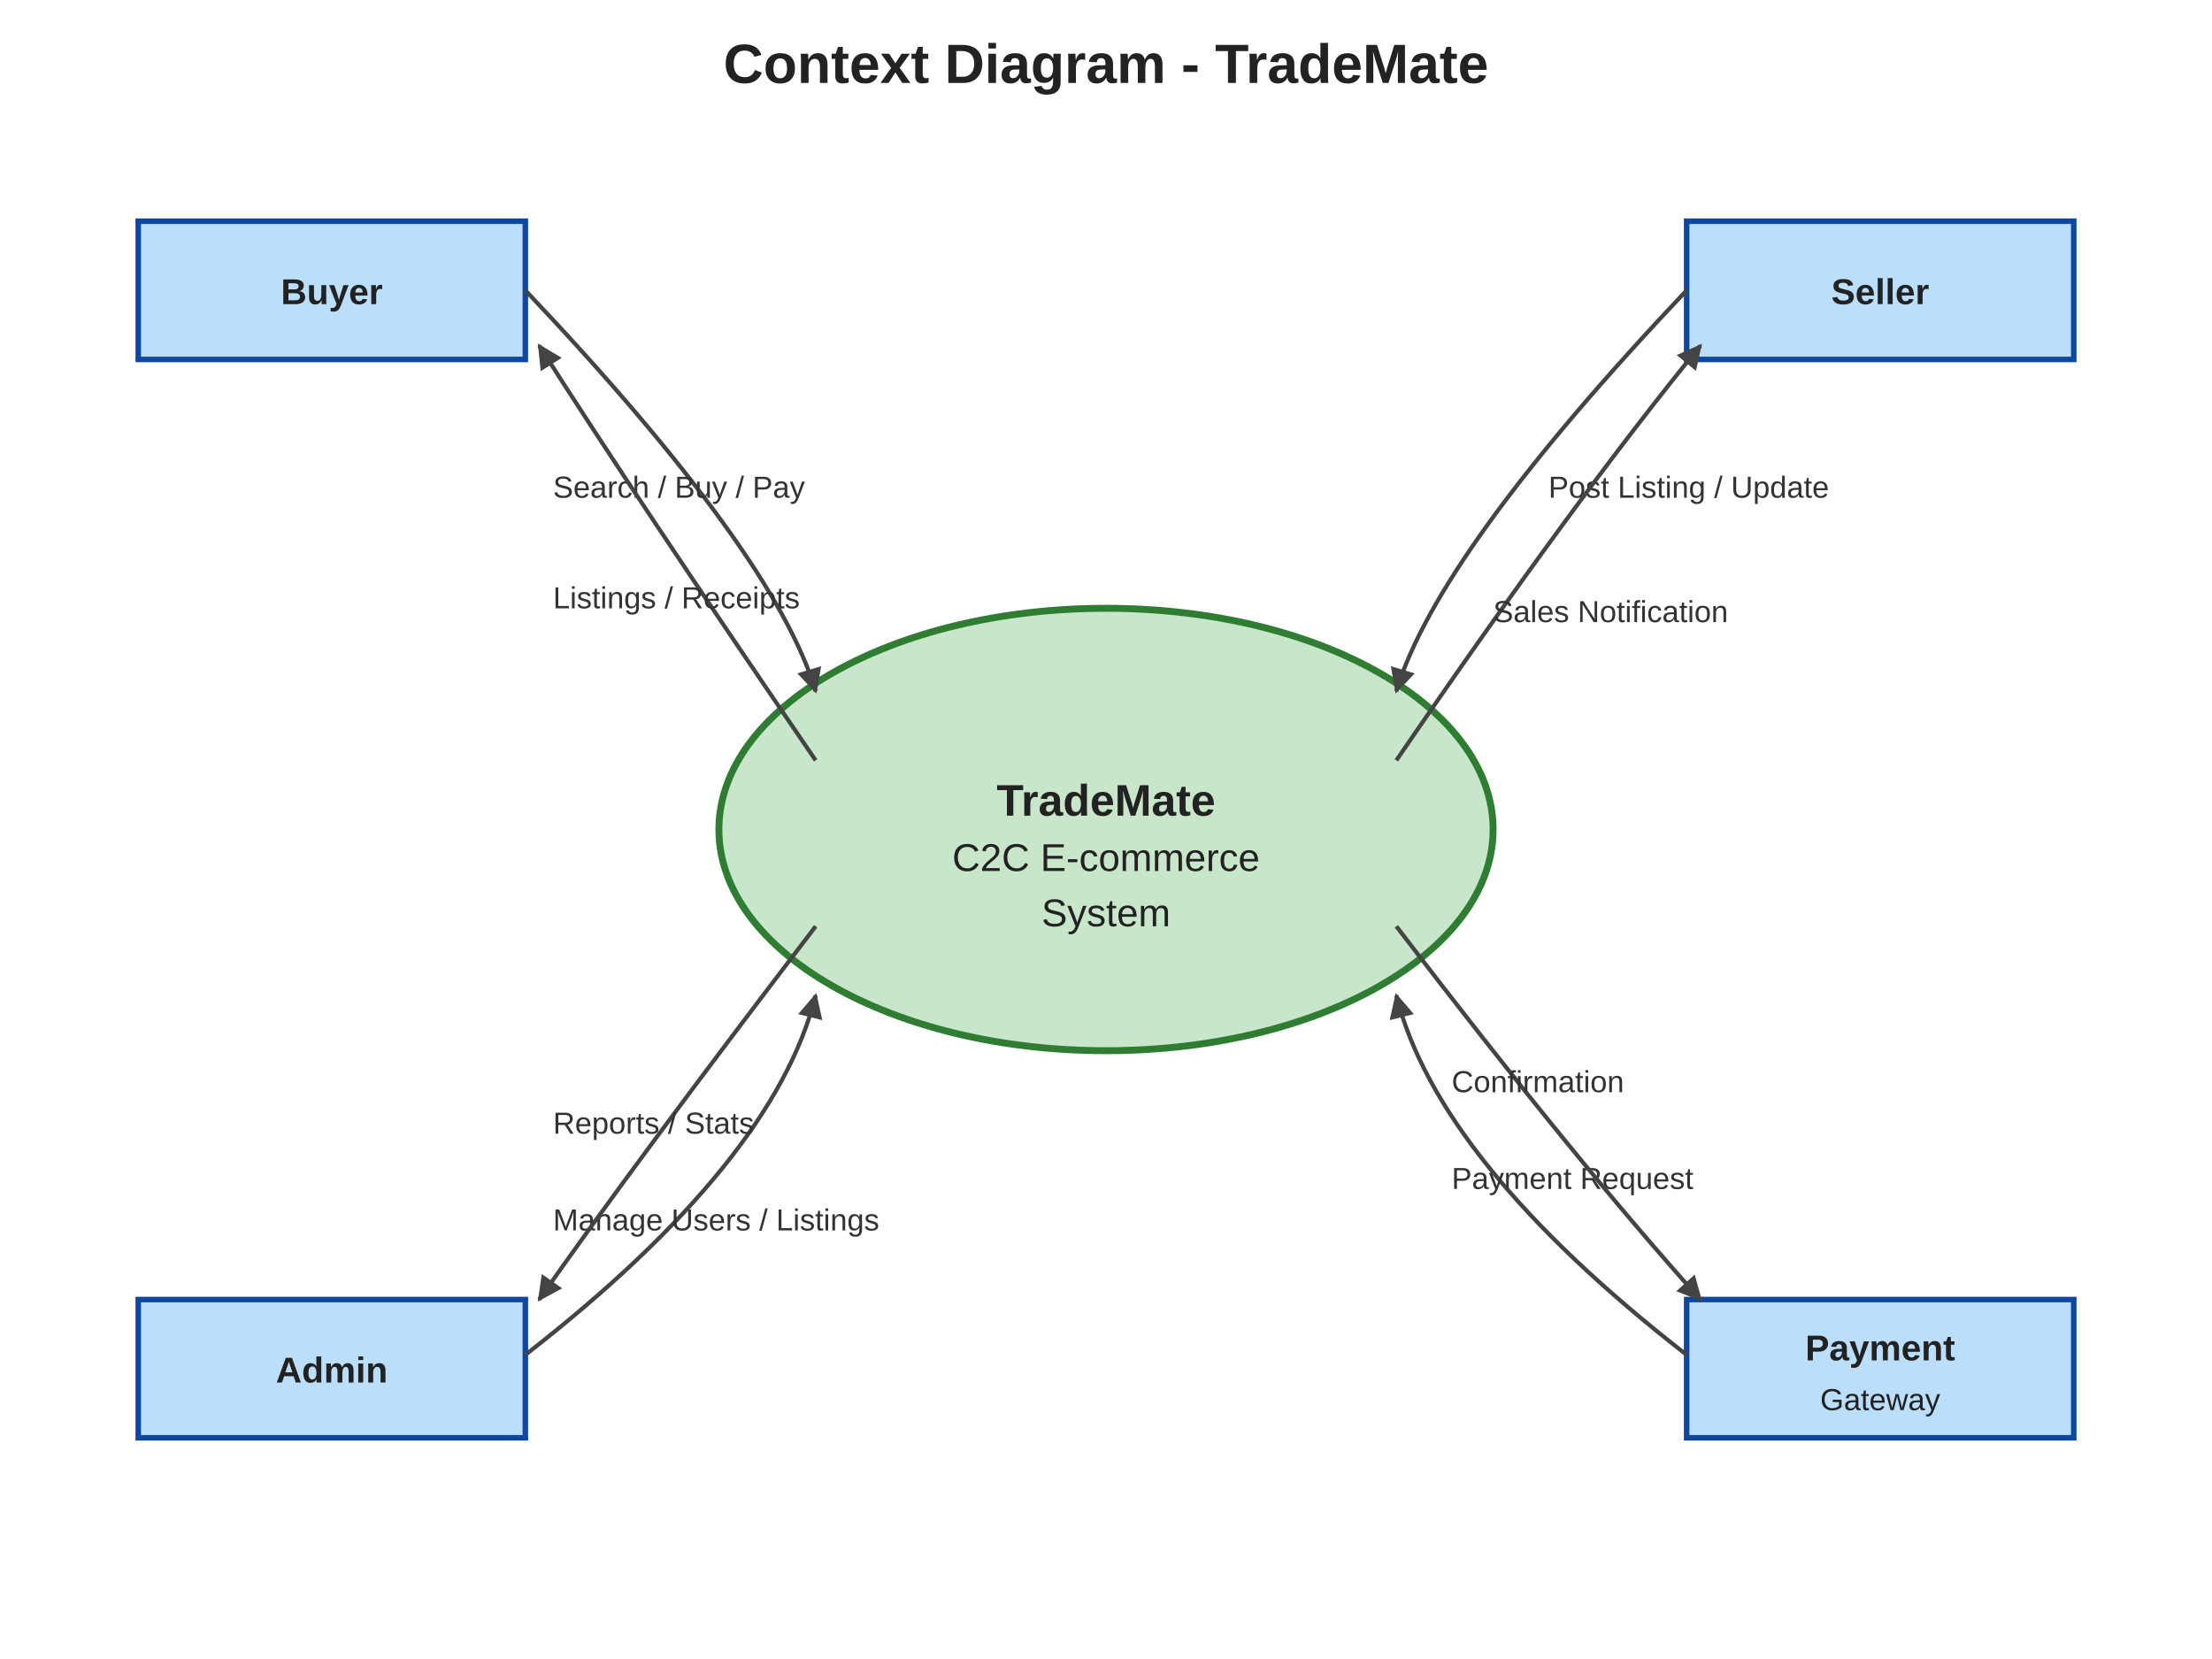
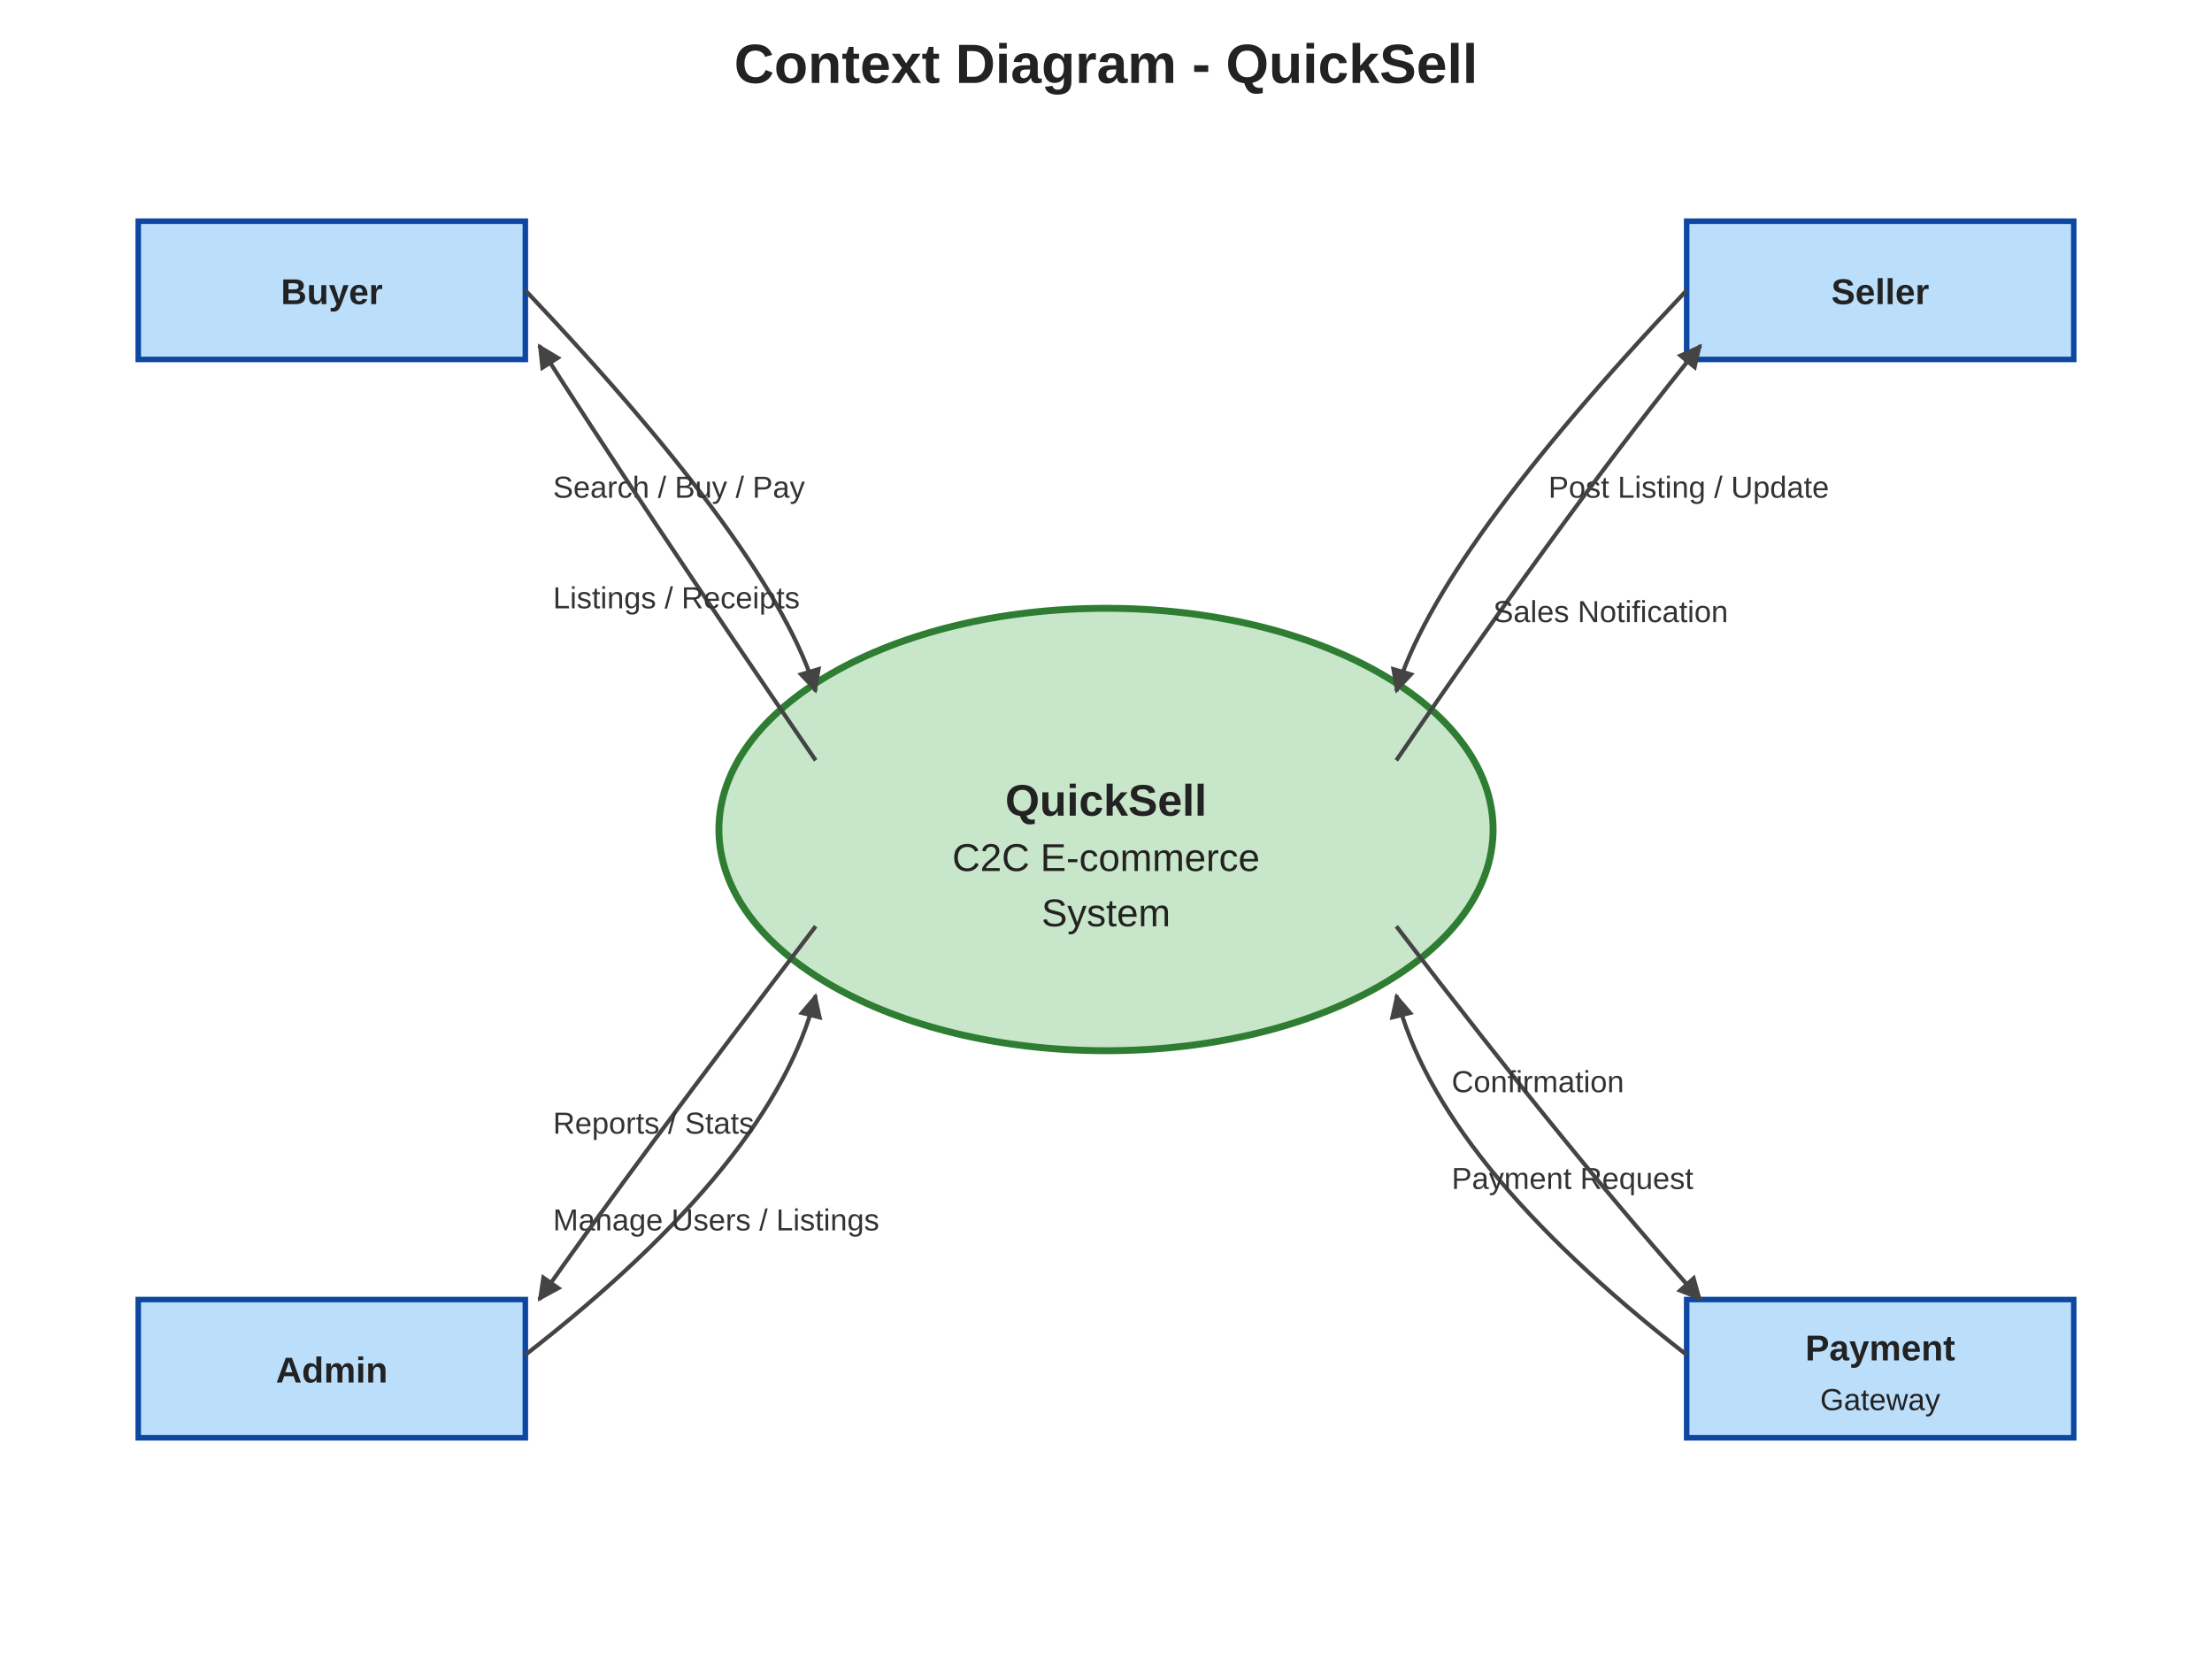
<svg xmlns="http://www.w3.org/2000/svg" viewBox="0 0 800 600" font-family="Arial, sans-serif" font-size="13">
  <style>
    .system { fill: #c8e6c9; stroke: #2e7d32; stroke-width: 2.5; }
    .ent { fill: #bbdefb; stroke: #0d47a1; stroke-width: 2; }
    text { fill: #222; }
    .arrow { stroke: #444; stroke-width: 1.5; fill: none; }
    .label { font-size: 11px; fill: #333; }
  </style>
  <defs>
    <marker id="arr" viewBox="0 0 10 10" refX="9" refY="5" markerWidth="6" markerHeight="6" orient="auto">
      <path d="M0,0 L10,5 L0,10 z" fill="#444" />
    </marker>
  </defs>
-   <text x="400" y="30" text-anchor="middle" font-size="20" font-weight="bold">Context Diagram - TradeMate</text>
+   <text x="400" y="30" text-anchor="middle" font-size="20" font-weight="bold">Context Diagram - QuickSell</text>
  <ellipse class="system" cx="400" cy="300" rx="140" ry="80" />
-   <text x="400" y="295" text-anchor="middle" font-weight="bold" font-size="16">TradeMate</text>
+   <text x="400" y="295" text-anchor="middle" font-weight="bold" font-size="16">QuickSell</text>
  <text x="400" y="315" text-anchor="middle" font-size="14">C2C E-commerce</text>
  <text x="400" y="335" text-anchor="middle" font-size="14">System</text>
  <rect class="ent" x="50" y="80" width="140" height="50" />
  <text x="120" y="110" text-anchor="middle" font-weight="bold">Buyer</text>
  <rect class="ent" x="610" y="80" width="140" height="50" />
  <text x="680" y="110" text-anchor="middle" font-weight="bold">Seller</text>
  <rect class="ent" x="50" y="470" width="140" height="50" />
  <text x="120" y="500" text-anchor="middle" font-weight="bold">Admin</text>
  <rect class="ent" x="610" y="470" width="140" height="50" />
  <text x="680" y="492" text-anchor="middle" font-weight="bold">Payment</text>
  <text x="680" y="510" text-anchor="middle" font-size="11">Gateway</text>
  <path class="arrow" d="M190,105 Q280,200 295,250" marker-end="url(#arr)" />
  <text class="label" x="200" y="180">Search / Buy / Pay</text>
  <path class="arrow" d="M295,275 Q230,180 195,125" marker-end="url(#arr)" />
  <text class="label" x="200" y="220">Listings / Receipts</text>
  <path class="arrow" d="M610,105 Q520,200 505,250" marker-end="url(#arr)" />
  <text class="label" x="560" y="180">Post Listing / Update</text>
  <path class="arrow" d="M505,275 Q570,180 615,125" marker-end="url(#arr)" />
  <text class="label" x="540" y="225">Sales Notification</text>
  <path class="arrow" d="M190,490 Q280,420 295,360" marker-end="url(#arr)" />
  <text class="label" x="200" y="445">Manage Users / Listings</text>
  <path class="arrow" d="M295,335 Q230,420 195,470" marker-end="url(#arr)" />
  <text class="label" x="200" y="410">Reports / Stats</text>
  <path class="arrow" d="M610,490 Q520,420 505,360" marker-end="url(#arr)" />
  <text class="label" x="525" y="430">Payment Request</text>
  <path class="arrow" d="M505,335 Q570,420 615,470" marker-end="url(#arr)" />
  <text class="label" x="525" y="395">Confirmation</text>
</svg>
